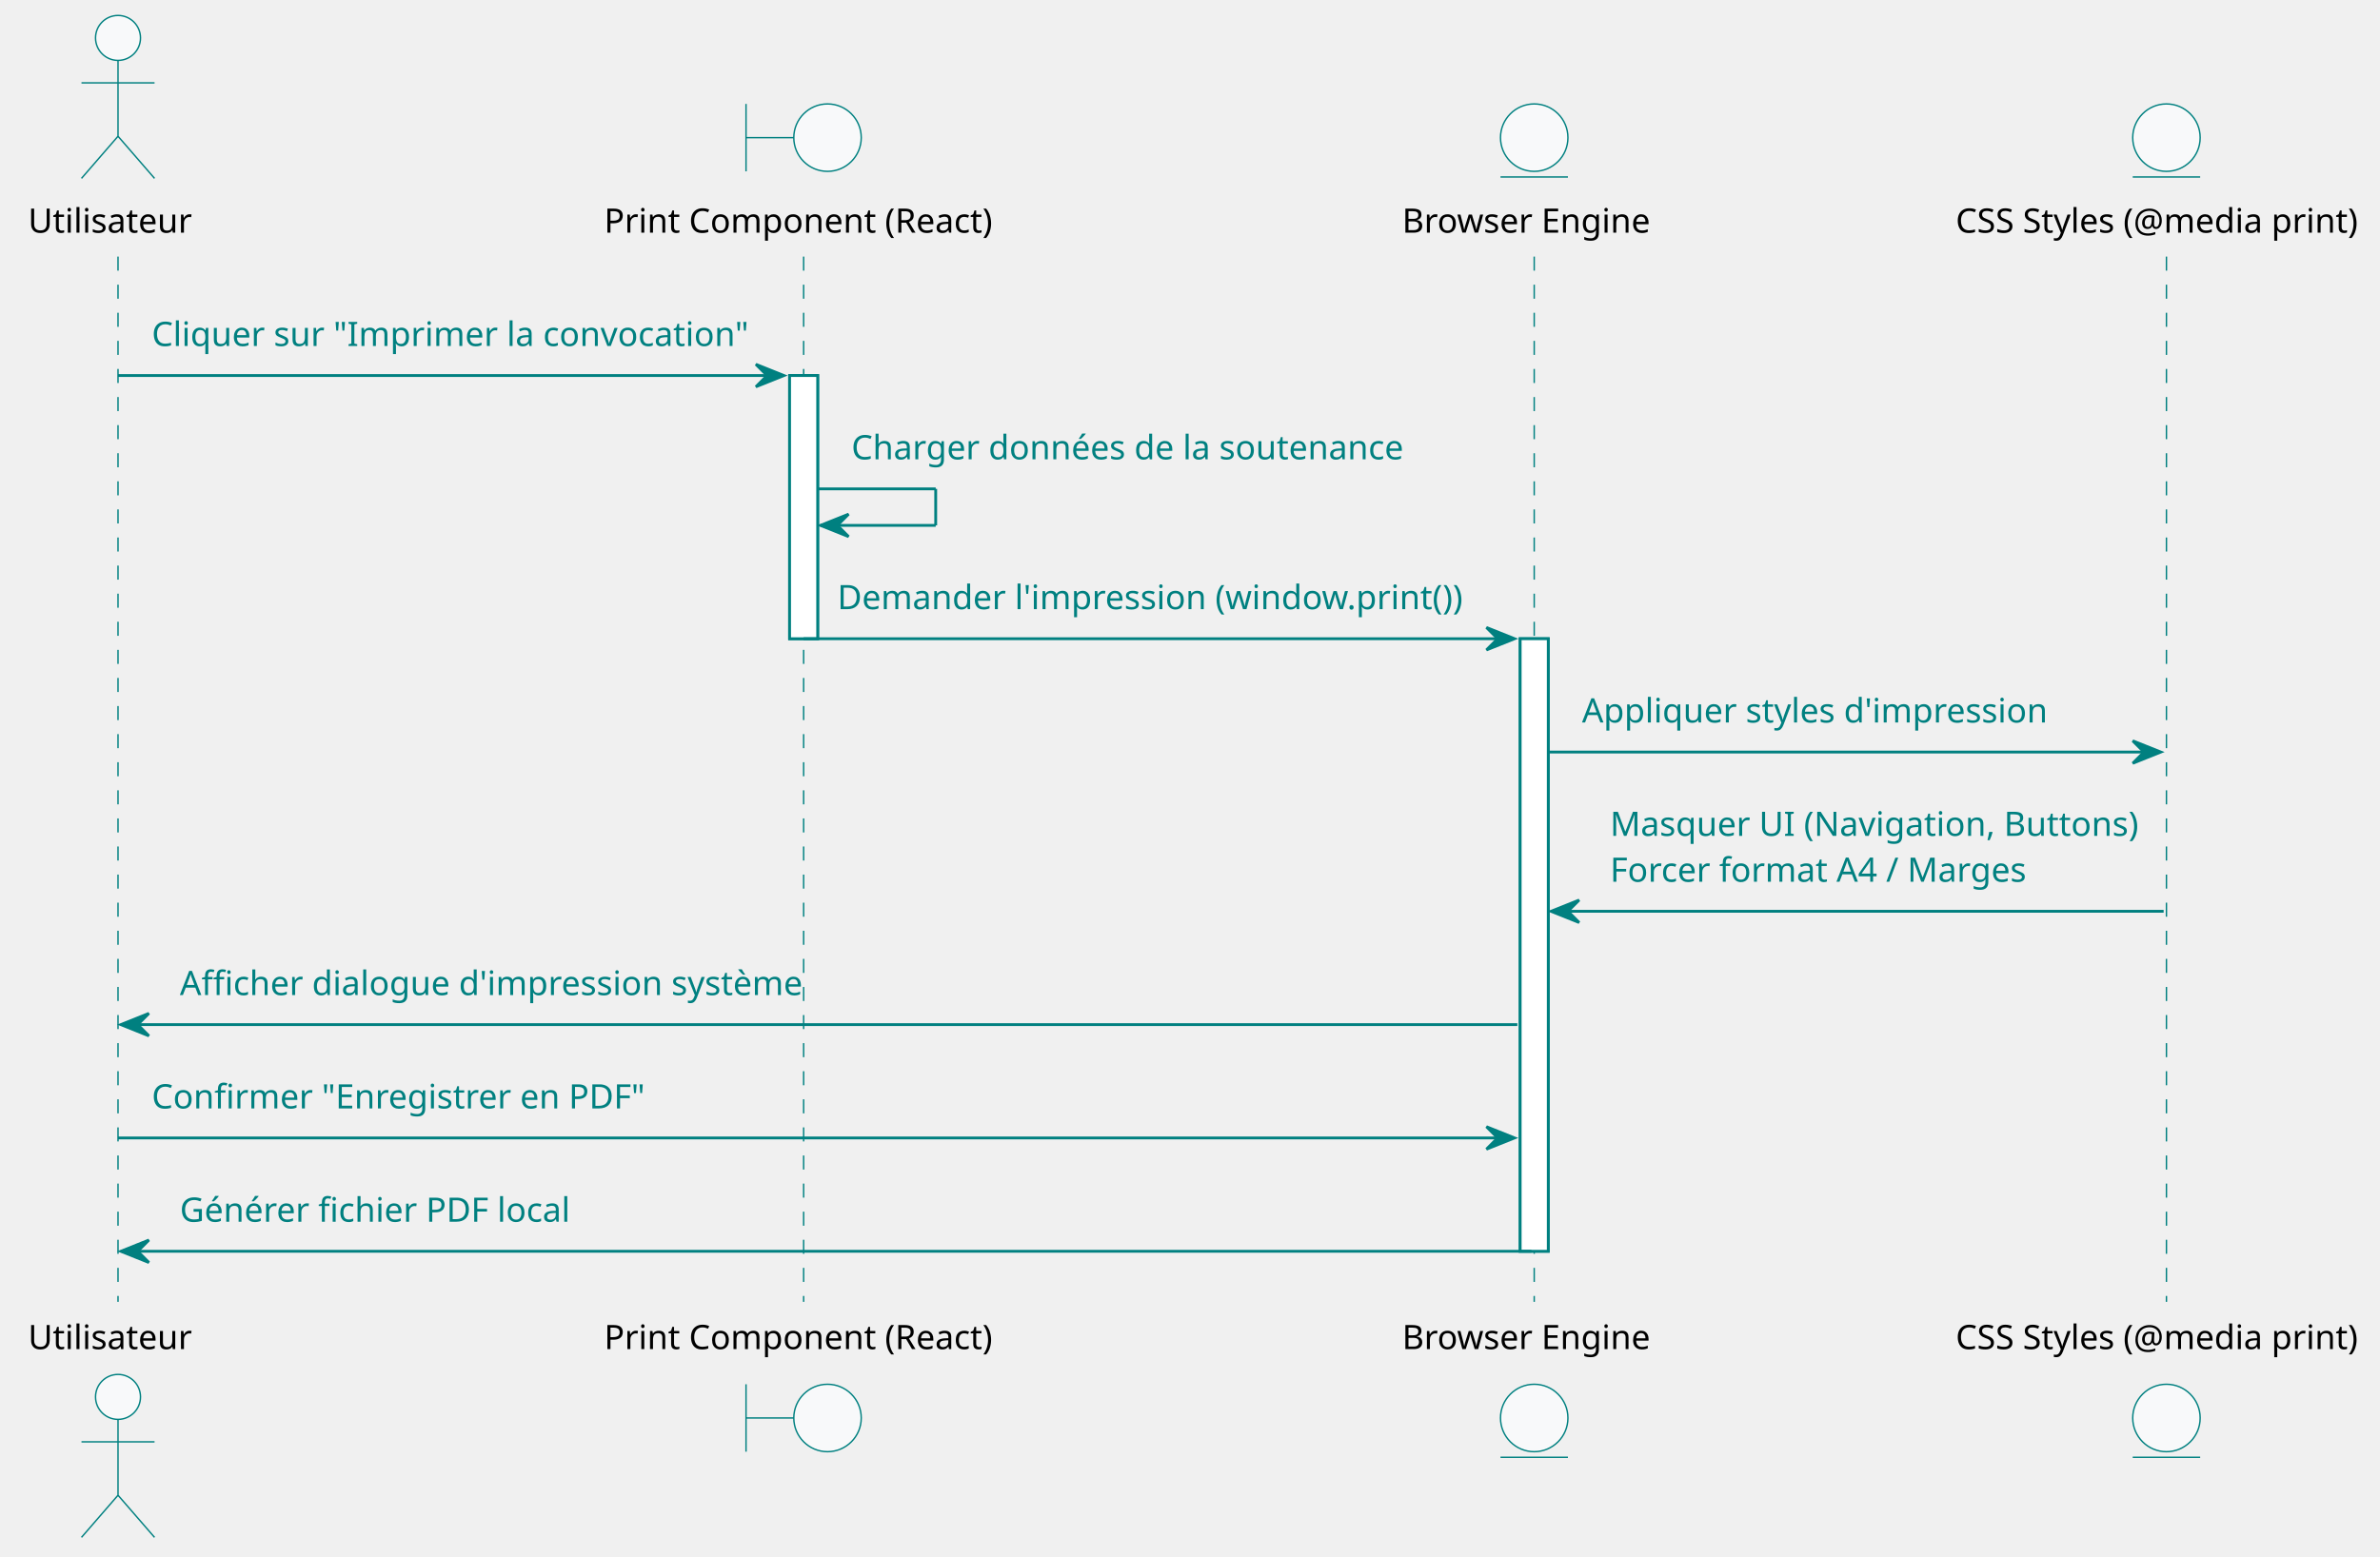
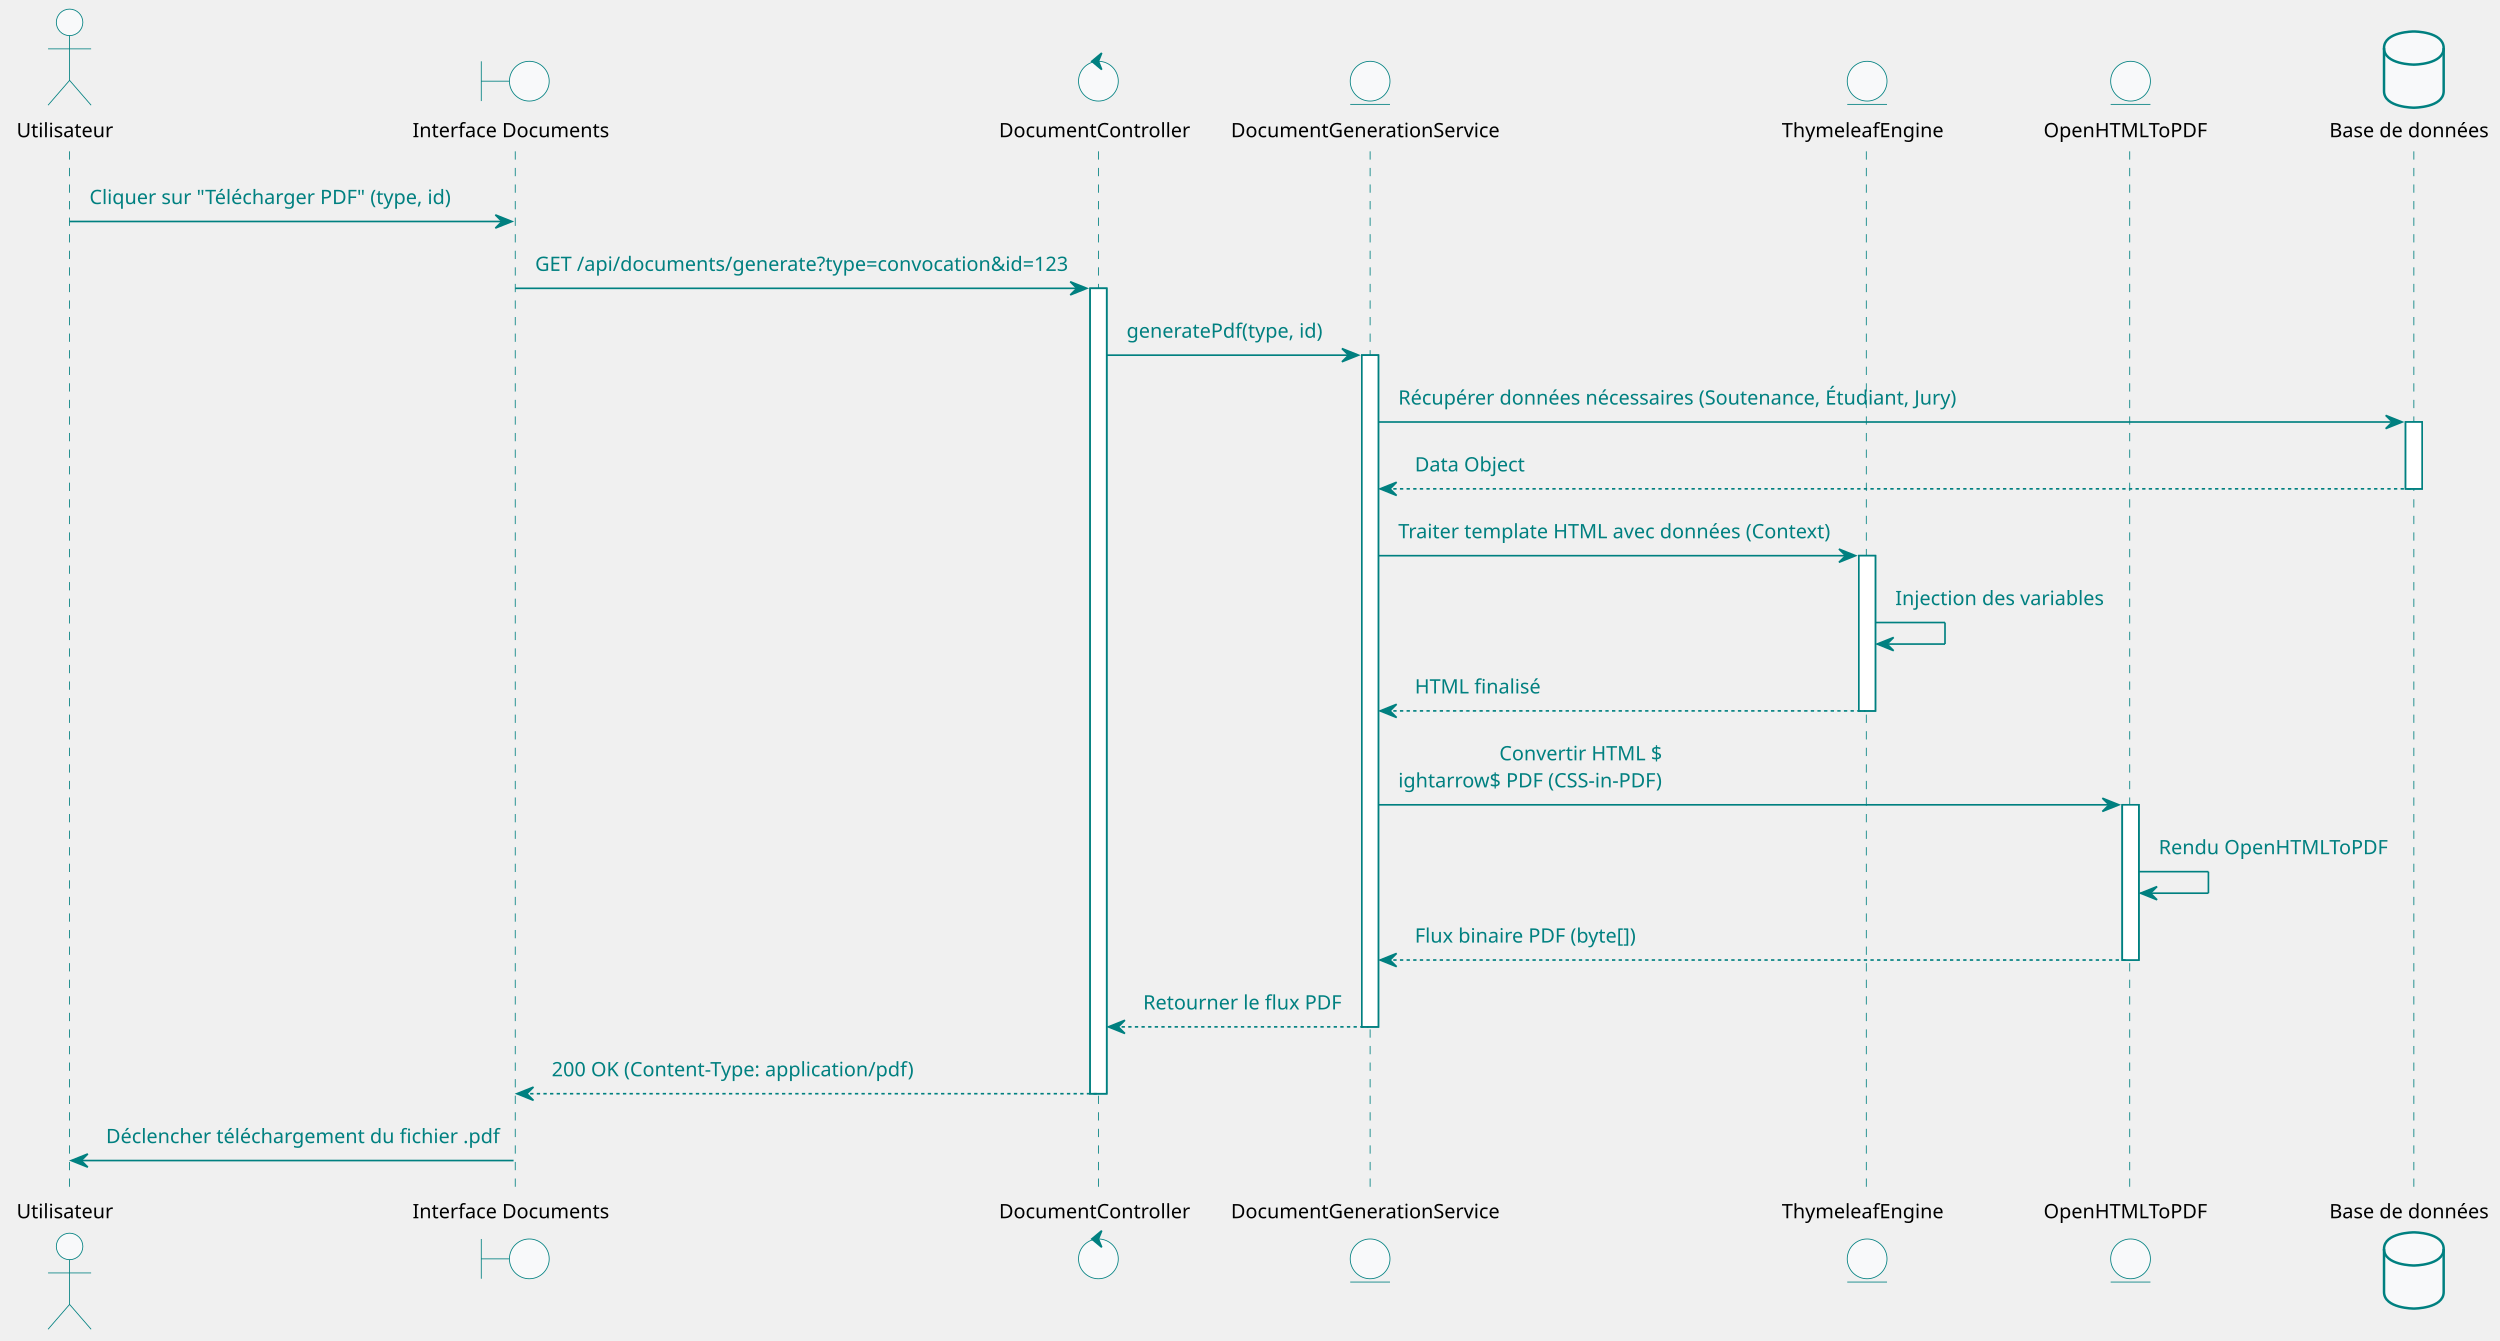
- <svg xmlns="http://www.w3.org/2000/svg" contentStyleType="text/css" height="554px" preserveAspectRatio="none" style="width:847px;height:554px;background:#FFFFFF;" version="1.1" viewBox="0 0 847 554" width="847px" zoomAndPan="magnify">
+ <svg xmlns="http://www.w3.org/2000/svg" contentStyleType="text/css" height="809px" preserveAspectRatio="none" style="width:1509px;height:809px;background:#FFFFFF;" version="1.1" viewBox="0 0 1509 809" width="1509px" zoomAndPan="magnify">
  <defs />
  <g>
-     <rect fill="#FFFFFF" height="93.688" style="stroke:#008080;stroke-width:1.0;" width="10" x="281" y="133.688" />
-     <rect fill="#FFFFFF" height="218.065" style="stroke:#008080;stroke-width:1.0;" width="10" x="541" y="227.376" />
-     <line style="stroke:#008080;stroke-width:0.5;stroke-dasharray:5.0,5.0;" x1="42" x2="42" y1="91.344" y2="463.441" />
-     <line style="stroke:#008080;stroke-width:0.5;stroke-dasharray:5.0,5.0;" x1="286" x2="286" y1="91.344" y2="463.441" />
-     <line style="stroke:#008080;stroke-width:0.5;stroke-dasharray:5.0,5.0;" x1="546" x2="546" y1="91.344" y2="463.441" />
-     <line style="stroke:#008080;stroke-width:0.5;stroke-dasharray:5.0,5.0;" x1="771" x2="771" y1="91.344" y2="463.441" />
+     <rect fill="#FFFFFF" height="486.129" style="stroke:#008080;stroke-width:1.0;" width="10" x="658" y="174.032" />
+     <rect fill="#FFFFFF" height="405.441" style="stroke:#008080;stroke-width:1.0;" width="10" x="822" y="214.376" />
+     <rect fill="#FFFFFF" height="93.688" style="stroke:#008080;stroke-width:1.0;" width="10" x="1122" y="335.409" />
+     <rect fill="#FFFFFF" height="93.688" style="stroke:#008080;stroke-width:1.0;" width="10" x="1281" y="485.785" />
+     <rect fill="#FFFFFF" height="40.344" style="stroke:#008080;stroke-width:1.0;" width="10" x="1452" y="254.721" />
+     <line style="stroke:#008080;stroke-width:0.5;stroke-dasharray:5.0,5.0;" x1="42" x2="42" y1="91.344" y2="718.506" />
+     <line style="stroke:#008080;stroke-width:0.5;stroke-dasharray:5.0,5.0;" x1="311" x2="311" y1="91.344" y2="718.506" />
+     <line style="stroke:#008080;stroke-width:0.5;stroke-dasharray:5.0,5.0;" x1="663" x2="663" y1="91.344" y2="718.506" />
+     <line style="stroke:#008080;stroke-width:0.5;stroke-dasharray:5.0,5.0;" x1="827" x2="827" y1="91.344" y2="718.506" />
+     <line style="stroke:#008080;stroke-width:0.5;stroke-dasharray:5.0,5.0;" x1="1126.5" x2="1126.5" y1="91.344" y2="718.506" />
+     <line style="stroke:#008080;stroke-width:0.5;stroke-dasharray:5.0,5.0;" x1="1285.5" x2="1285.5" y1="91.344" y2="718.506" />
+     <line style="stroke:#008080;stroke-width:0.5;stroke-dasharray:5.0,5.0;" x1="1457" x2="1457" y1="91.344" y2="718.506" />
    <text fill="#000000" font-family="sans-serif" font-size="12" lengthAdjust="spacing" textLength="58" x="10" y="82.828">Utilisateur</text>
    <ellipse cx="42" cy="13.5" fill="#F8F9FA" rx="8" ry="8" style="stroke:#008080;stroke-width:0.5;" />
    <path d="M42,21.5 L42,48.5 M29,29.5 L55,29.5 M42,48.5 L29,63.5 M42,48.5 L55,63.5 " fill="none" style="stroke:#008080;stroke-width:0.5;" />
-     <text fill="#000000" font-family="sans-serif" font-size="12" lengthAdjust="spacing" textLength="58" x="10" y="480.269">Utilisateur</text>
-     <ellipse cx="42" cy="497.285" fill="#F8F9FA" rx="8" ry="8" style="stroke:#008080;stroke-width:0.5;" />
-     <path d="M42,505.285 L42,532.285 M29,513.285 L55,513.285 M42,532.285 L29,547.285 M42,532.285 L55,547.285 " fill="none" style="stroke:#008080;stroke-width:0.5;" />
-     <text fill="#000000" font-family="sans-serif" font-size="12" lengthAdjust="spacing" textLength="136" x="215" y="82.828">Print Component (React)</text>
-     <path d="M265.5,37 L265.5,61 M265.5,49 L282.5,49 " fill="none" style="stroke:#008080;stroke-width:0.5;" />
-     <ellipse cx="294.5" cy="49" fill="#F8F9FA" rx="12" ry="12" style="stroke:#008080;stroke-width:0.5;" />
-     <text fill="#000000" font-family="sans-serif" font-size="12" lengthAdjust="spacing" textLength="136" x="215" y="480.269">Print Component (React)</text>
-     <path d="M265.5,492.785 L265.5,516.785 M265.5,504.785 L282.5,504.785 " fill="none" style="stroke:#008080;stroke-width:0.5;" />
-     <ellipse cx="294.5" cy="504.785" fill="#F8F9FA" rx="12" ry="12" style="stroke:#008080;stroke-width:0.5;" />
-     <text fill="#000000" font-family="sans-serif" font-size="12" lengthAdjust="spacing" textLength="88" x="499" y="82.828">Browser Engine</text>
-     <ellipse cx="546" cy="49" fill="#F8F9FA" rx="12" ry="12" style="stroke:#008080;stroke-width:0.5;" />
-     <line style="stroke:#008080;stroke-width:0.5;" x1="534" x2="558" y1="63" y2="63" />
-     <text fill="#000000" font-family="sans-serif" font-size="12" lengthAdjust="spacing" textLength="88" x="499" y="480.269">Browser Engine</text>
-     <ellipse cx="546" cy="504.785" fill="#F8F9FA" rx="12" ry="12" style="stroke:#008080;stroke-width:0.5;" />
-     <line style="stroke:#008080;stroke-width:0.5;" x1="534" x2="558" y1="518.785" y2="518.785" />
-     <text fill="#000000" font-family="sans-serif" font-size="12" lengthAdjust="spacing" textLength="144" x="696" y="82.828">CSS Styles (@media print)</text>
-     <ellipse cx="771" cy="49" fill="#F8F9FA" rx="12" ry="12" style="stroke:#008080;stroke-width:0.5;" />
-     <line style="stroke:#008080;stroke-width:0.5;" x1="759" x2="783" y1="63" y2="63" />
-     <text fill="#000000" font-family="sans-serif" font-size="12" lengthAdjust="spacing" textLength="144" x="696" y="480.269">CSS Styles (@media print)</text>
-     <ellipse cx="771" cy="504.785" fill="#F8F9FA" rx="12" ry="12" style="stroke:#008080;stroke-width:0.5;" />
-     <line style="stroke:#008080;stroke-width:0.5;" x1="759" x2="783" y1="518.785" y2="518.785" />
-     <rect fill="#FFFFFF" height="93.688" style="stroke:#008080;stroke-width:1.0;" width="10" x="281" y="133.688" />
-     <rect fill="#FFFFFF" height="218.065" style="stroke:#008080;stroke-width:1.0;" width="10" x="541" y="227.376" />
-     <polygon fill="#008080" points="269,129.688,279,133.688,269,137.688,273,133.688" style="stroke:#008080;stroke-width:1.0;" />
-     <line style="stroke:#008080;stroke-width:1.0;" x1="42" x2="275" y1="133.688" y2="133.688" />
-     <text fill="#008080" font-family="sans-serif" font-size="12" lengthAdjust="spacing" textLength="210" x="54" y="123.172">Cliquer sur "Imprimer la convocation"</text>
-     <line style="stroke:#008080;stroke-width:1.0;" x1="291" x2="333" y1="174.032" y2="174.032" />
-     <line style="stroke:#008080;stroke-width:1.0;" x1="333" x2="333" y1="174.032" y2="187.032" />
-     <line style="stroke:#008080;stroke-width:1.0;" x1="292" x2="333" y1="187.032" y2="187.032" />
-     <polygon fill="#008080" points="302,183.032,292,187.032,302,191.032,298,187.032" style="stroke:#008080;stroke-width:1.0;" />
-     <text fill="#008080" font-family="sans-serif" font-size="12" lengthAdjust="spacing" textLength="195" x="303" y="163.516">Charger données de la soutenance</text>
-     <polygon fill="#008080" points="529,223.376,539,227.376,529,231.376,533,227.376" style="stroke:#008080;stroke-width:1.0;" />
-     <line style="stroke:#008080;stroke-width:1.0;" x1="286" x2="535" y1="227.376" y2="227.376" />
-     <text fill="#008080" font-family="sans-serif" font-size="12" lengthAdjust="spacing" textLength="221" x="298" y="216.86">Demander l'impression (window.print())</text>
-     <polygon fill="#008080" points="759,263.721,769,267.721,759,271.721,763,267.721" style="stroke:#008080;stroke-width:1.0;" />
-     <line style="stroke:#008080;stroke-width:1.0;" x1="551" x2="765" y1="267.721" y2="267.721" />
-     <text fill="#008080" font-family="sans-serif" font-size="12" lengthAdjust="spacing" textLength="164" x="563" y="257.204">Appliquer styles d'impression</text>
-     <polygon fill="#008080" points="562,320.409,552,324.409,562,328.409,558,324.409" style="stroke:#008080;stroke-width:1.0;" />
-     <line style="stroke:#008080;stroke-width:1.0;" x1="556" x2="770" y1="324.409" y2="324.409" />
-     <text fill="#008080" font-family="sans-serif" font-size="12" lengthAdjust="spacing" textLength="186" x="573" y="297.549">Masquer UI (Navigation, Buttons)</text>
-     <text fill="#008080" font-family="sans-serif" font-size="12" lengthAdjust="spacing" textLength="148" x="573" y="313.893">Forcer format A4 / Marges</text>
-     <polygon fill="#008080" points="53,360.753,43,364.753,53,368.753,49,364.753" style="stroke:#008080;stroke-width:1.0;" />
-     <line style="stroke:#008080;stroke-width:1.0;" x1="47" x2="540" y1="364.753" y2="364.753" />
-     <text fill="#008080" font-family="sans-serif" font-size="12" lengthAdjust="spacing" textLength="220" x="64" y="354.237">Afficher dialogue d'impression système</text>
-     <polygon fill="#008080" points="529,401.097,539,405.097,529,409.097,533,405.097" style="stroke:#008080;stroke-width:1.0;" />
-     <line style="stroke:#008080;stroke-width:1.0;" x1="42" x2="535" y1="405.097" y2="405.097" />
-     <text fill="#008080" font-family="sans-serif" font-size="12" lengthAdjust="spacing" textLength="175" x="54" y="394.581">Confirmer "Enregistrer en PDF"</text>
-     <polygon fill="#008080" points="53,441.441,43,445.441,53,449.441,49,445.441" style="stroke:#008080;stroke-width:1.0;" />
-     <line style="stroke:#008080;stroke-width:1.0;" x1="47" x2="545" y1="445.441" y2="445.441" />
-     <text fill="#008080" font-family="sans-serif" font-size="12" lengthAdjust="spacing" textLength="139" x="64" y="434.925">Générer fichier PDF local</text>
+     <text fill="#000000" font-family="sans-serif" font-size="12" lengthAdjust="spacing" textLength="58" x="10" y="735.334">Utilisateur</text>
+     <ellipse cx="42" cy="752.35" fill="#F8F9FA" rx="8" ry="8" style="stroke:#008080;stroke-width:0.5;" />
+     <path d="M42,760.35 L42,787.35 M29,768.35 L55,768.35 M42,787.35 L29,802.35 M42,787.35 L55,802.35 " fill="none" style="stroke:#008080;stroke-width:0.5;" />
+     <text fill="#000000" font-family="sans-serif" font-size="12" lengthAdjust="spacing" textLength="118" x="249" y="82.828">Interface Documents</text>
+     <path d="M290.5,37 L290.5,61 M290.5,49 L307.5,49 " fill="none" style="stroke:#008080;stroke-width:0.5;" />
+     <ellipse cx="319.5" cy="49" fill="#F8F9FA" rx="12" ry="12" style="stroke:#008080;stroke-width:0.5;" />
+     <text fill="#000000" font-family="sans-serif" font-size="12" lengthAdjust="spacing" textLength="118" x="249" y="735.334">Interface Documents</text>
+     <path d="M290.5,747.85 L290.5,771.85 M290.5,759.85 L307.5,759.85 " fill="none" style="stroke:#008080;stroke-width:0.5;" />
+     <ellipse cx="319.5" cy="759.85" fill="#F8F9FA" rx="12" ry="12" style="stroke:#008080;stroke-width:0.5;" />
+     <text fill="#000000" font-family="sans-serif" font-size="12" lengthAdjust="spacing" textLength="114" x="603" y="82.828">DocumentController</text>
+     <ellipse cx="663" cy="49" fill="#F8F9FA" rx="12" ry="12" style="stroke:#008080;stroke-width:0.5;" />
+     <polygon fill="#008080" points="659,37,665,32,663,37,665,42,659,37" style="stroke:#008080;stroke-width:1.0;" />
+     <text fill="#000000" font-family="sans-serif" font-size="12" lengthAdjust="spacing" textLength="114" x="603" y="735.334">DocumentController</text>
+     <ellipse cx="663" cy="759.85" fill="#F8F9FA" rx="12" ry="12" style="stroke:#008080;stroke-width:0.5;" />
+     <polygon fill="#008080" points="659,747.85,665,742.85,663,747.85,665,752.85,659,747.85" style="stroke:#008080;stroke-width:1.0;" />
+     <text fill="#000000" font-family="sans-serif" font-size="12" lengthAdjust="spacing" textLength="162" x="743" y="82.828">DocumentGenerationService</text>
+     <ellipse cx="827" cy="49" fill="#F8F9FA" rx="12" ry="12" style="stroke:#008080;stroke-width:0.5;" />
+     <line style="stroke:#008080;stroke-width:0.5;" x1="815" x2="839" y1="63" y2="63" />
+     <text fill="#000000" font-family="sans-serif" font-size="12" lengthAdjust="spacing" textLength="162" x="743" y="735.334">DocumentGenerationService</text>
+     <ellipse cx="827" cy="759.85" fill="#F8F9FA" rx="12" ry="12" style="stroke:#008080;stroke-width:0.5;" />
+     <line style="stroke:#008080;stroke-width:0.5;" x1="815" x2="839" y1="773.85" y2="773.85" />
+     <text fill="#000000" font-family="sans-serif" font-size="12" lengthAdjust="spacing" textLength="97" x="1075.5" y="82.828">ThymeleafEngine</text>
+     <ellipse cx="1127" cy="49" fill="#F8F9FA" rx="12" ry="12" style="stroke:#008080;stroke-width:0.5;" />
+     <line style="stroke:#008080;stroke-width:0.5;" x1="1115" x2="1139" y1="63" y2="63" />
+     <text fill="#000000" font-family="sans-serif" font-size="12" lengthAdjust="spacing" textLength="97" x="1075.5" y="735.334">ThymeleafEngine</text>
+     <ellipse cx="1127" cy="759.85" fill="#F8F9FA" rx="12" ry="12" style="stroke:#008080;stroke-width:0.5;" />
+     <line style="stroke:#008080;stroke-width:0.5;" x1="1115" x2="1139" y1="773.85" y2="773.85" />
+     <text fill="#000000" font-family="sans-serif" font-size="12" lengthAdjust="spacing" textLength="99" x="1233.5" y="82.828">OpenHTMLToPDF</text>
+     <ellipse cx="1286" cy="49" fill="#F8F9FA" rx="12" ry="12" style="stroke:#008080;stroke-width:0.5;" />
+     <line style="stroke:#008080;stroke-width:0.5;" x1="1274" x2="1298" y1="63" y2="63" />
+     <text fill="#000000" font-family="sans-serif" font-size="12" lengthAdjust="spacing" textLength="99" x="1233.5" y="735.334">OpenHTMLToPDF</text>
+     <ellipse cx="1286" cy="759.85" fill="#F8F9FA" rx="12" ry="12" style="stroke:#008080;stroke-width:0.5;" />
+     <line style="stroke:#008080;stroke-width:0.5;" x1="1274" x2="1298" y1="773.85" y2="773.85" />
+     <text fill="#000000" font-family="sans-serif" font-size="12" lengthAdjust="spacing" textLength="96" x="1406" y="82.828">Base de données</text>
+     <path d="M1439,29 C1439,19 1457,19 1457,19 C1457,19 1475,19 1475,29 L1475,55 C1475,65 1457,65 1457,65 C1457,65 1439,65 1439,55 L1439,29 " fill="#F8F9FA" style="stroke:#008080;stroke-width:1.5;" />
+     <path d="M1439,29 C1439,39 1457,39 1457,39 C1457,39 1475,39 1475,29 " fill="none" style="stroke:#008080;stroke-width:1.5;" />
+     <text fill="#000000" font-family="sans-serif" font-size="12" lengthAdjust="spacing" textLength="96" x="1406" y="735.334">Base de données</text>
+     <path d="M1439,753.85 C1439,743.85 1457,743.85 1457,743.85 C1457,743.85 1475,743.85 1475,753.85 L1475,779.85 C1475,789.85 1457,789.85 1457,789.85 C1457,789.85 1439,789.85 1439,779.85 L1439,753.85 " fill="#F8F9FA" style="stroke:#008080;stroke-width:1.5;" />
+     <path d="M1439,753.85 C1439,763.85 1457,763.85 1457,763.85 C1457,763.85 1475,763.85 1475,753.85 " fill="none" style="stroke:#008080;stroke-width:1.5;" />
+     <rect fill="#FFFFFF" height="486.129" style="stroke:#008080;stroke-width:1.0;" width="10" x="658" y="174.032" />
+     <rect fill="#FFFFFF" height="405.441" style="stroke:#008080;stroke-width:1.0;" width="10" x="822" y="214.376" />
+     <rect fill="#FFFFFF" height="93.688" style="stroke:#008080;stroke-width:1.0;" width="10" x="1122" y="335.409" />
+     <rect fill="#FFFFFF" height="93.688" style="stroke:#008080;stroke-width:1.0;" width="10" x="1281" y="485.785" />
+     <rect fill="#FFFFFF" height="40.344" style="stroke:#008080;stroke-width:1.0;" width="10" x="1452" y="254.721" />
+     <polygon fill="#008080" points="299,129.688,309,133.688,299,137.688,303,133.688" style="stroke:#008080;stroke-width:1.0;" />
+     <line style="stroke:#008080;stroke-width:1.0;" x1="42" x2="305" y1="133.688" y2="133.688" />
+     <text fill="#008080" font-family="sans-serif" font-size="12" lengthAdjust="spacing" textLength="218" x="54" y="123.172">Cliquer sur "Télécharger PDF" (type, id)</text>
+     <polygon fill="#008080" points="646,170.032,656,174.032,646,178.032,650,174.032" style="stroke:#008080;stroke-width:1.0;" />
+     <line style="stroke:#008080;stroke-width:1.0;" x1="311" x2="652" y1="174.032" y2="174.032" />
+     <text fill="#008080" font-family="sans-serif" font-size="12" lengthAdjust="spacing" textLength="318" x="323" y="163.516">GET /api/documents/generate?type=convocation&amp;id=123</text>
+     <polygon fill="#008080" points="810,210.376,820,214.376,810,218.376,814,214.376" style="stroke:#008080;stroke-width:1.0;" />
+     <line style="stroke:#008080;stroke-width:1.0;" x1="668" x2="816" y1="214.376" y2="214.376" />
+     <text fill="#008080" font-family="sans-serif" font-size="12" lengthAdjust="spacing" textLength="117" x="680" y="203.86">generatePdf(type, id)</text>
+     <polygon fill="#008080" points="1440,250.721,1450,254.721,1440,258.721,1444,254.721" style="stroke:#008080;stroke-width:1.0;" />
+     <line style="stroke:#008080;stroke-width:1.0;" x1="832" x2="1446" y1="254.721" y2="254.721" />
+     <text fill="#008080" font-family="sans-serif" font-size="12" lengthAdjust="spacing" textLength="335" x="844" y="244.204">Récupérer données nécessaires (Soutenance, Étudiant, Jury)</text>
+     <polygon fill="#008080" points="843,291.065,833,295.065,843,299.065,839,295.065" style="stroke:#008080;stroke-width:1.0;" />
+     <line style="stroke:#008080;stroke-width:1.0;stroke-dasharray:2.0,2.0;" x1="837" x2="1456" y1="295.065" y2="295.065" />
+     <text fill="#008080" font-family="sans-serif" font-size="12" lengthAdjust="spacing" textLength="66" x="854" y="284.549">Data Object</text>
+     <polygon fill="#008080" points="1110,331.409,1120,335.409,1110,339.409,1114,335.409" style="stroke:#008080;stroke-width:1.0;" />
+     <line style="stroke:#008080;stroke-width:1.0;" x1="832" x2="1116" y1="335.409" y2="335.409" />
+     <text fill="#008080" font-family="sans-serif" font-size="12" lengthAdjust="spacing" textLength="261" x="844" y="324.893">Traiter template HTML avec données (Context)</text>
+     <line style="stroke:#008080;stroke-width:1.0;" x1="1132" x2="1174" y1="375.753" y2="375.753" />
+     <line style="stroke:#008080;stroke-width:1.0;" x1="1174" x2="1174" y1="375.753" y2="388.753" />
+     <line style="stroke:#008080;stroke-width:1.0;" x1="1133" x2="1174" y1="388.753" y2="388.753" />
+     <polygon fill="#008080" points="1143,384.753,1133,388.753,1143,392.753,1139,388.753" style="stroke:#008080;stroke-width:1.0;" />
+     <text fill="#008080" font-family="sans-serif" font-size="12" lengthAdjust="spacing" textLength="125" x="1144" y="365.237">Injection des variables</text>
+     <polygon fill="#008080" points="843,425.097,833,429.097,843,433.097,839,429.097" style="stroke:#008080;stroke-width:1.0;" />
+     <line style="stroke:#008080;stroke-width:1.0;stroke-dasharray:2.0,2.0;" x1="837" x2="1126" y1="429.097" y2="429.097" />
+     <text fill="#008080" font-family="sans-serif" font-size="12" lengthAdjust="spacing" textLength="76" x="854" y="418.581">HTML finalisé</text>
+     <polygon fill="#008080" points="1269,481.785,1279,485.785,1269,489.785,1273,485.785" style="stroke:#008080;stroke-width:1.0;" />
+     <line style="stroke:#008080;stroke-width:1.0;" x1="832" x2="1275" y1="485.785" y2="485.785" />
+     <text fill="#008080" font-family="sans-serif" font-size="12" lengthAdjust="spacing" textLength="98" x="905" y="458.925">Convertir HTML $</text>
+     <text fill="#008080" font-family="sans-serif" font-size="12" lengthAdjust="spacing" textLength="159" x="844" y="475.269">ightarrow$ PDF (CSS-in-PDF)</text>
+     <line style="stroke:#008080;stroke-width:1.0;" x1="1291" x2="1333" y1="526.129" y2="526.129" />
+     <line style="stroke:#008080;stroke-width:1.0;" x1="1333" x2="1333" y1="526.129" y2="539.129" />
+     <line style="stroke:#008080;stroke-width:1.0;" x1="1292" x2="1333" y1="539.129" y2="539.129" />
+     <polygon fill="#008080" points="1302,535.129,1292,539.129,1302,543.129,1298,539.129" style="stroke:#008080;stroke-width:1.0;" />
+     <text fill="#008080" font-family="sans-serif" font-size="12" lengthAdjust="spacing" textLength="137" x="1303" y="515.613">Rendu OpenHTMLToPDF</text>
+     <polygon fill="#008080" points="843,575.473,833,579.473,843,583.473,839,579.473" style="stroke:#008080;stroke-width:1.0;" />
+     <line style="stroke:#008080;stroke-width:1.0;stroke-dasharray:2.0,2.0;" x1="837" x2="1285" y1="579.473" y2="579.473" />
+     <text fill="#008080" font-family="sans-serif" font-size="12" lengthAdjust="spacing" textLength="132" x="854" y="568.957">Flux binaire PDF (byte[])</text>
+     <polygon fill="#008080" points="679,615.818,669,619.818,679,623.818,675,619.818" style="stroke:#008080;stroke-width:1.0;" />
+     <line style="stroke:#008080;stroke-width:1.0;stroke-dasharray:2.0,2.0;" x1="673" x2="826" y1="619.818" y2="619.818" />
+     <text fill="#008080" font-family="sans-serif" font-size="12" lengthAdjust="spacing" textLength="117" x="690" y="609.302">Retourner le flux PDF</text>
+     <polygon fill="#008080" points="322,656.162,312,660.162,322,664.162,318,660.162" style="stroke:#008080;stroke-width:1.0;" />
+     <line style="stroke:#008080;stroke-width:1.0;stroke-dasharray:2.0,2.0;" x1="316" x2="662" y1="660.162" y2="660.162" />
+     <text fill="#008080" font-family="sans-serif" font-size="12" lengthAdjust="spacing" textLength="215" x="333" y="649.646">200 OK (Content-Type: application/pdf)</text>
+     <polygon fill="#008080" points="53,696.506,43,700.506,53,704.506,49,700.506" style="stroke:#008080;stroke-width:1.0;" />
+     <line style="stroke:#008080;stroke-width:1.0;" x1="47" x2="310" y1="700.506" y2="700.506" />
+     <text fill="#008080" font-family="sans-serif" font-size="12" lengthAdjust="spacing" textLength="235" x="64" y="689.99">Déclencher téléchargement du fichier .pdf</text>
  </g>
</svg>
